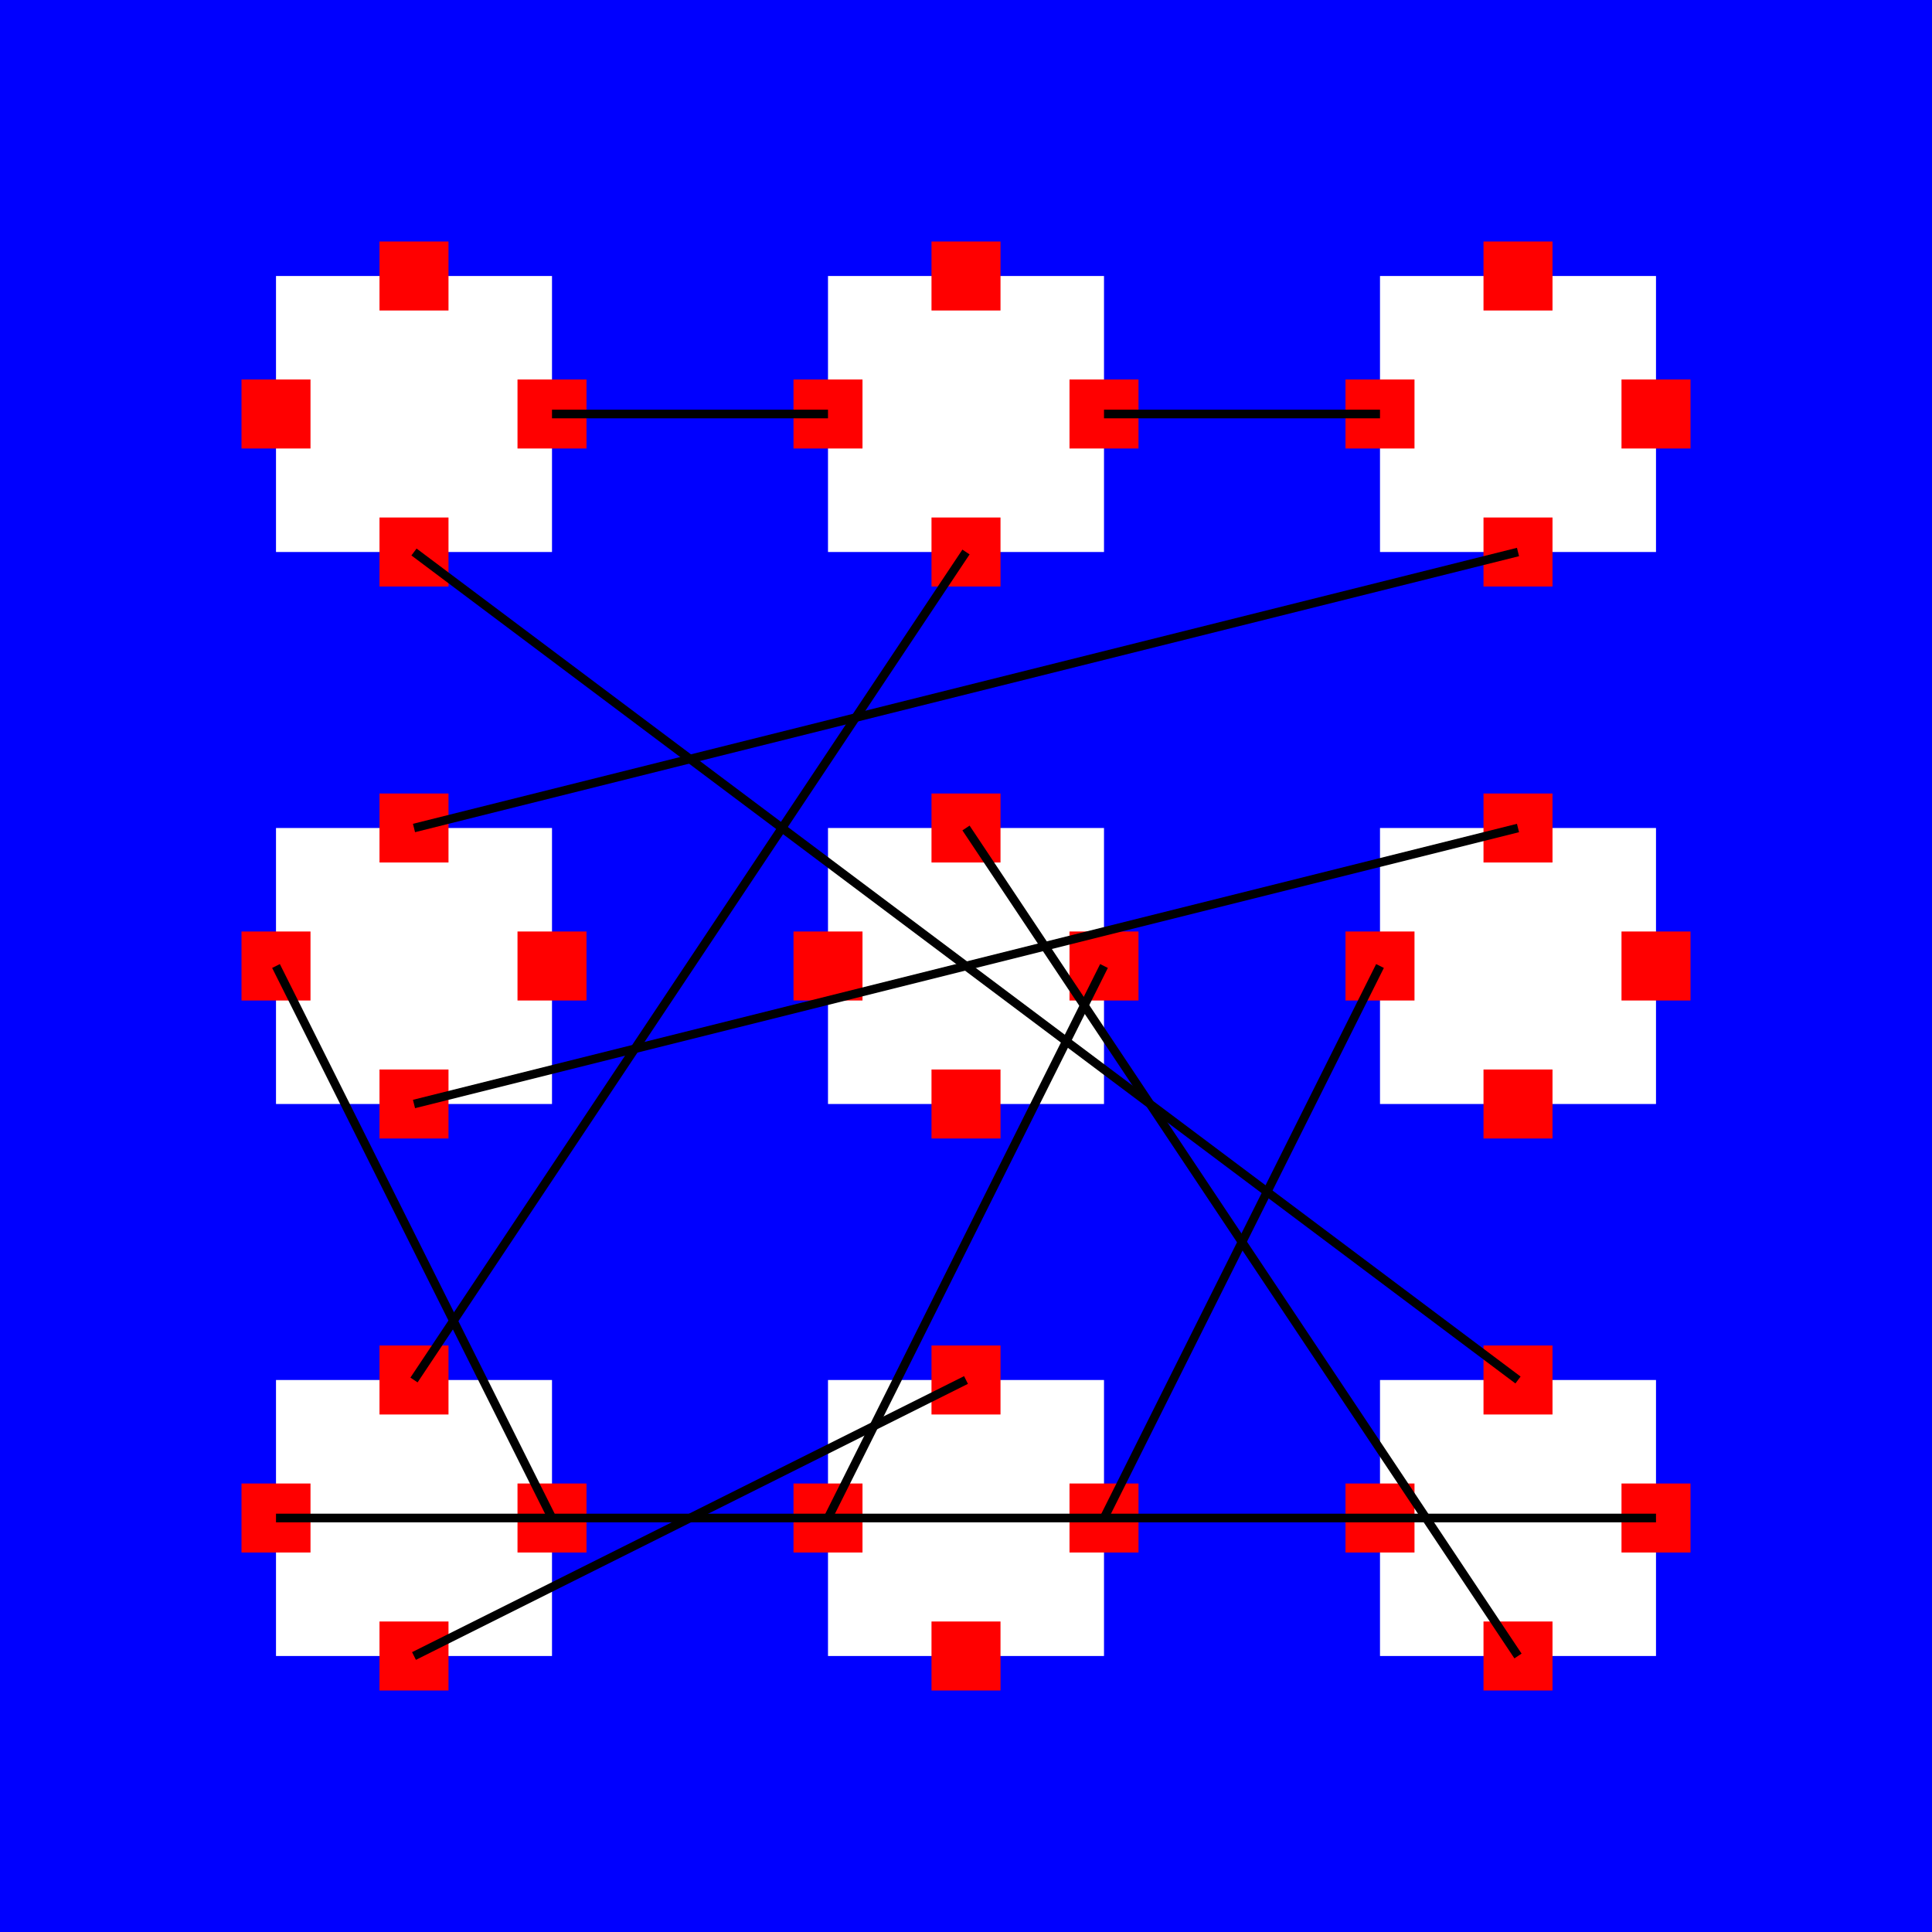
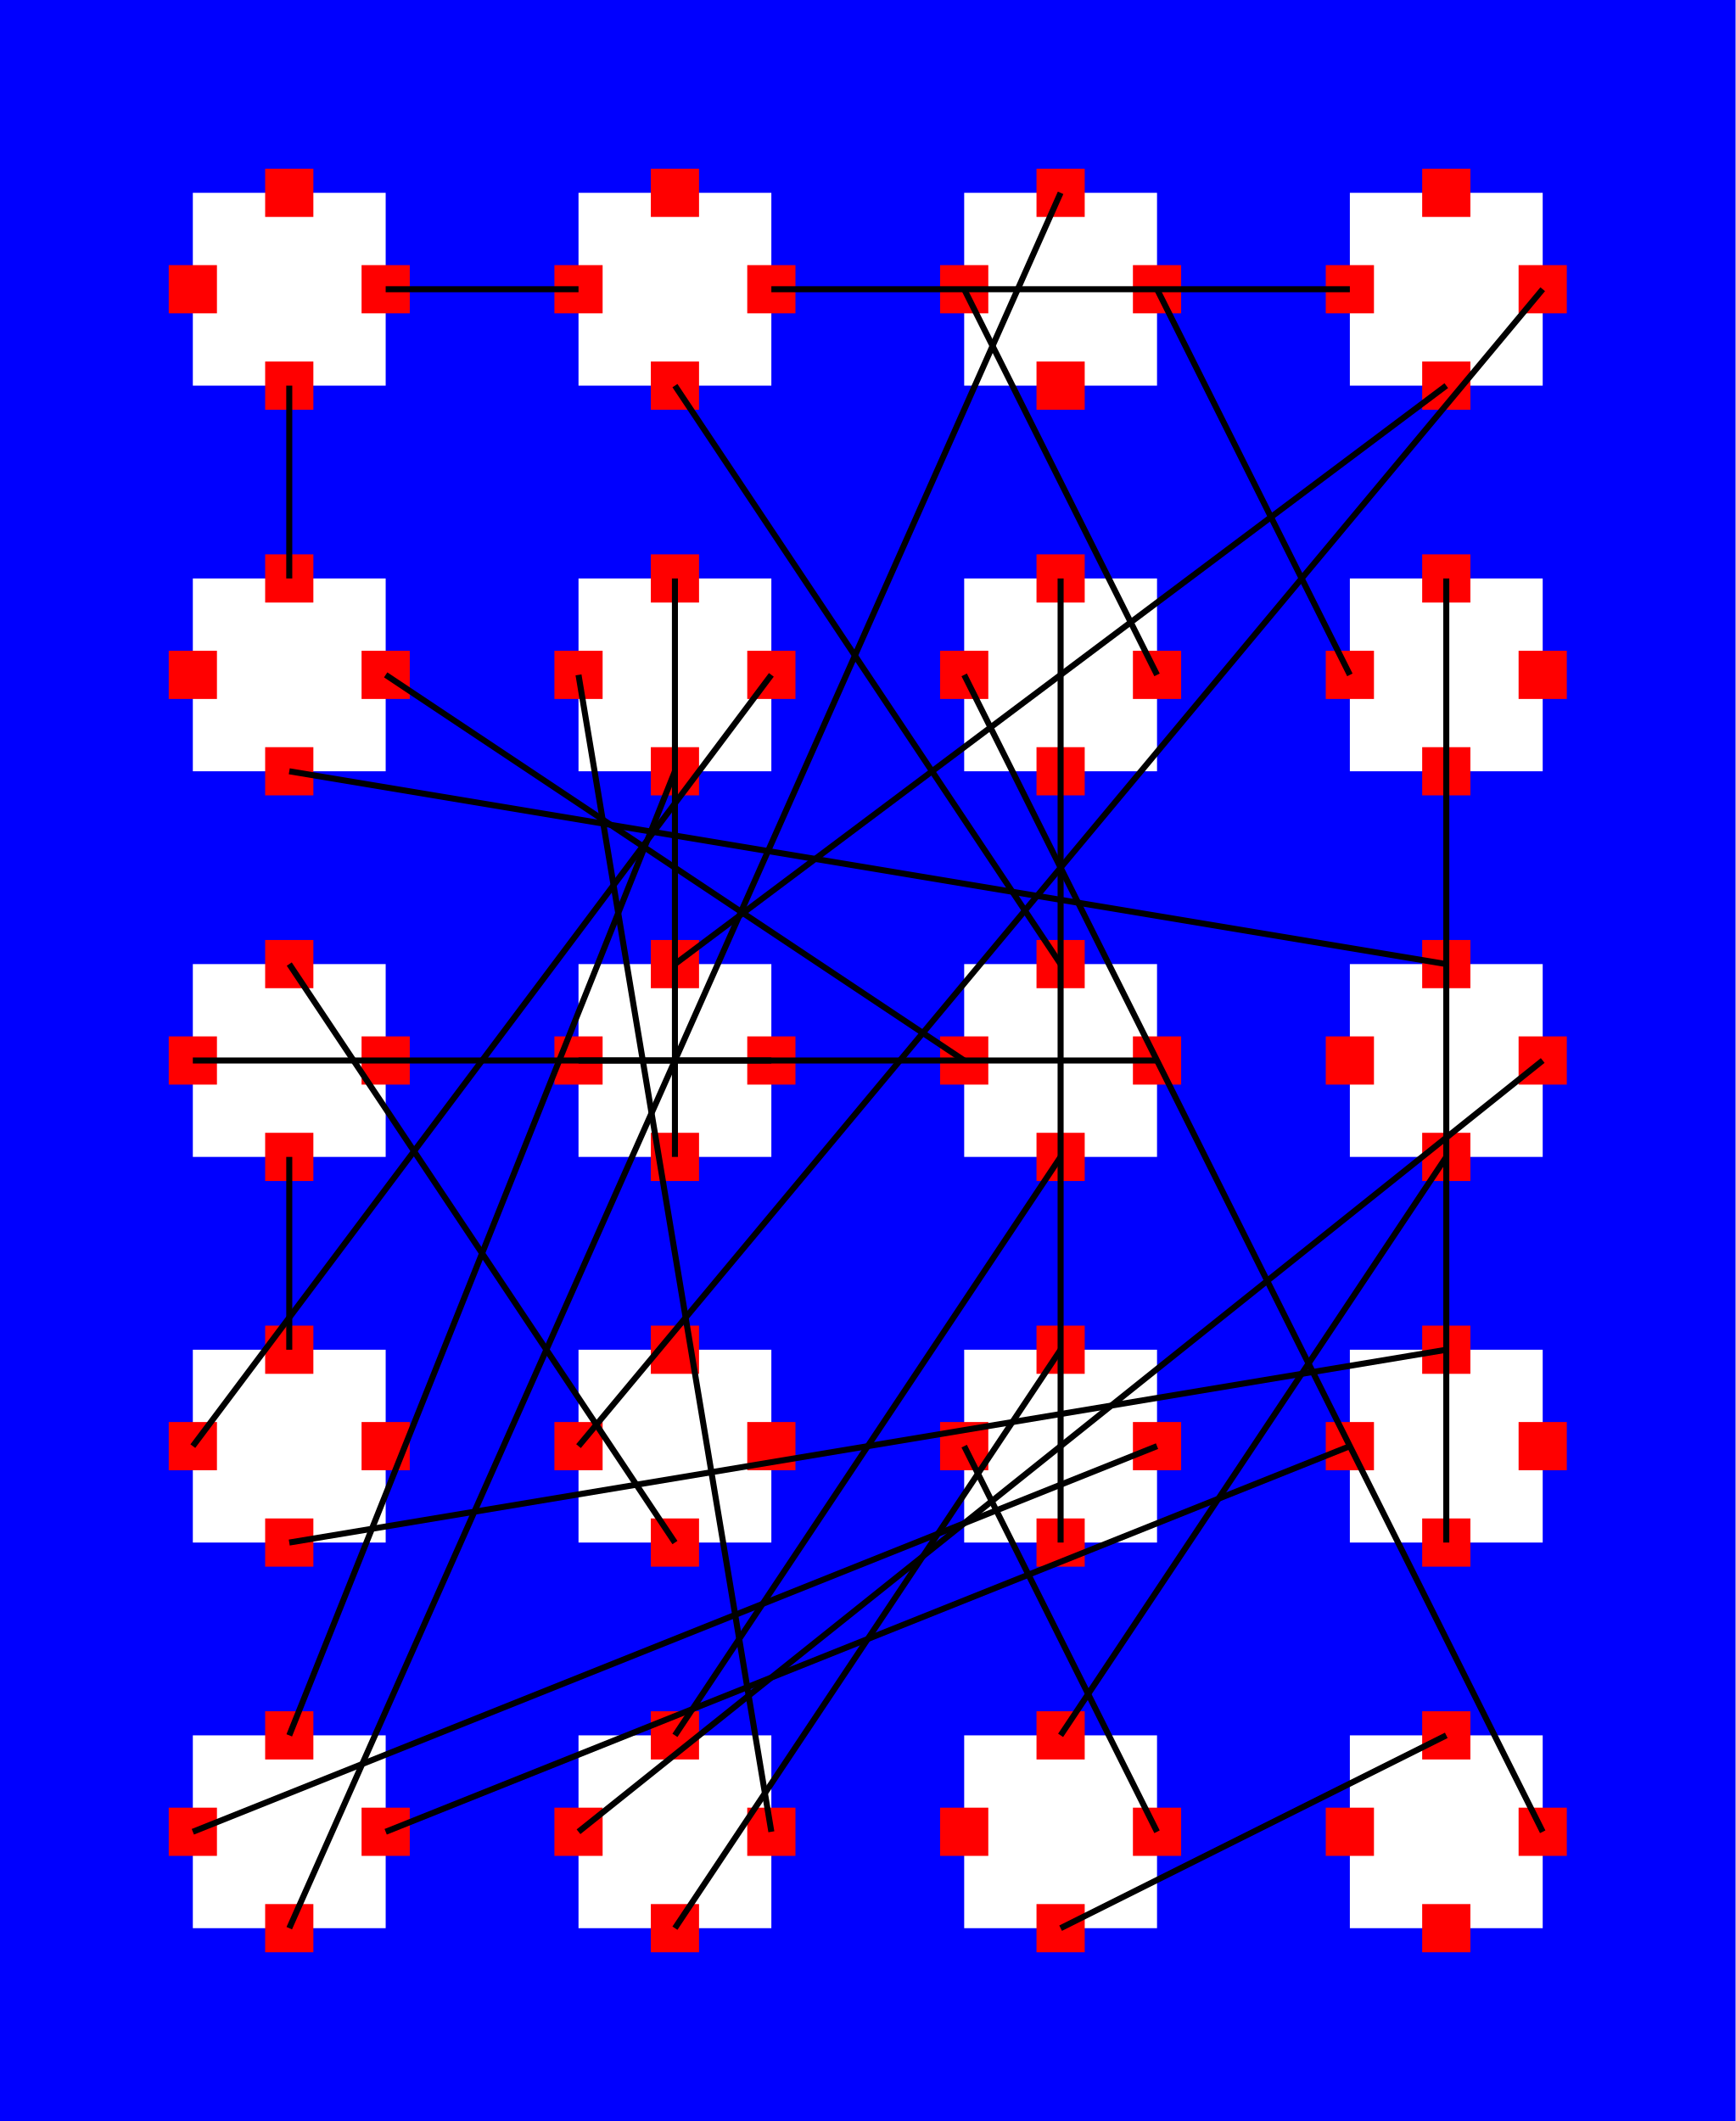
- <svg xmlns="http://www.w3.org/2000/svg" width="224" height="224" viewBox="0 0 224 224">
+ <svg xmlns="http://www.w3.org/2000/svg" width="288" height="352" viewBox="0 0 288 352">
  <defs>
</defs>
-   <rect x="0" y="0" width="224" height="224" fill="blue" />
+   <rect x="0" y="0" width="288" height="352" fill="blue" />
  <rect x="32" y="32" width="32" height="32" fill="white" />
  <rect x="44.0" y="60.0" width="8.0" height="8.0" fill="red" />
  <rect x="60.0" y="44.0" width="8.0" height="8.0" fill="red" />
  <rect x="44.0" y="28.0" width="8.0" height="8.0" fill="red" />
  <rect x="28.0" y="44.0" width="8.0" height="8.0" fill="red" />
  <rect x="96" y="32" width="32" height="32" fill="white" />
  <rect x="108.0" y="60.0" width="8.0" height="8.0" fill="red" />
  <rect x="124.0" y="44.0" width="8.0" height="8.0" fill="red" />
  <rect x="108.0" y="28.0" width="8.0" height="8.0" fill="red" />
  <rect x="92.0" y="44.0" width="8.0" height="8.0" fill="red" />
+   <rect x="224" y="32" width="32" height="32" fill="white" />
+   <rect x="236.0" y="60.0" width="8.0" height="8.0" fill="red" />
+   <rect x="252.0" y="44.0" width="8.0" height="8.0" fill="red" />
+   <rect x="236.0" y="28.0" width="8.0" height="8.0" fill="red" />
+   <rect x="220.0" y="44.0" width="8.0" height="8.0" fill="red" />
+   <rect x="96" y="224" width="32" height="32" fill="white" />
+   <rect x="108.0" y="252.0" width="8.0" height="8.0" fill="red" />
+   <rect x="124.0" y="236.0" width="8.0" height="8.0" fill="red" />
+   <rect x="108.0" y="220.0" width="8.0" height="8.0" fill="red" />
+   <rect x="92.0" y="236.0" width="8.0" height="8.0" fill="red" />
+   <rect x="32" y="96" width="32" height="32" fill="white" />
+   <rect x="44.0" y="124.0" width="8.0" height="8.0" fill="red" />
+   <rect x="60.0" y="108.0" width="8.0" height="8.0" fill="red" />
+   <rect x="44.0" y="92.0" width="8.0" height="8.0" fill="red" />
+   <rect x="28.0" y="108.0" width="8.0" height="8.0" fill="red" />
+   <rect x="160" y="160" width="32" height="32" fill="white" />
+   <rect x="172.0" y="188.0" width="8.0" height="8.0" fill="red" />
+   <rect x="188.0" y="172.0" width="8.0" height="8.0" fill="red" />
+   <rect x="172.0" y="156.0" width="8.0" height="8.0" fill="red" />
+   <rect x="156.0" y="172.0" width="8.0" height="8.0" fill="red" />
+   <rect x="96" y="160" width="32" height="32" fill="white" />
+   <rect x="108.0" y="188.0" width="8.0" height="8.0" fill="red" />
+   <rect x="124.0" y="172.0" width="8.0" height="8.0" fill="red" />
+   <rect x="108.0" y="156.0" width="8.0" height="8.0" fill="red" />
+   <rect x="92.0" y="172.0" width="8.0" height="8.0" fill="red" />
+   <rect x="32" y="160" width="32" height="32" fill="white" />
+   <rect x="44.0" y="188.0" width="8.0" height="8.0" fill="red" />
+   <rect x="60.0" y="172.0" width="8.0" height="8.0" fill="red" />
+   <rect x="44.0" y="156.0" width="8.0" height="8.0" fill="red" />
+   <rect x="28.0" y="172.0" width="8.0" height="8.0" fill="red" />
+   <rect x="224" y="160" width="32" height="32" fill="white" />
+   <rect x="236.0" y="188.0" width="8.0" height="8.0" fill="red" />
+   <rect x="252.0" y="172.0" width="8.0" height="8.0" fill="red" />
+   <rect x="236.0" y="156.0" width="8.0" height="8.0" fill="red" />
+   <rect x="220.0" y="172.0" width="8.0" height="8.0" fill="red" />
+   <rect x="96" y="288" width="32" height="32" fill="white" />
+   <rect x="108.0" y="316.0" width="8.0" height="8.0" fill="red" />
+   <rect x="124.0" y="300.0" width="8.0" height="8.0" fill="red" />
+   <rect x="108.0" y="284.0" width="8.0" height="8.0" fill="red" />
+   <rect x="92.0" y="300.0" width="8.0" height="8.0" fill="red" />
+   <rect x="96" y="96" width="32" height="32" fill="white" />
+   <rect x="108.0" y="124.0" width="8.0" height="8.0" fill="red" />
+   <rect x="124.0" y="108.0" width="8.0" height="8.0" fill="red" />
+   <rect x="108.0" y="92.0" width="8.0" height="8.0" fill="red" />
+   <rect x="92.0" y="108.0" width="8.0" height="8.0" fill="red" />
+   <rect x="32" y="224" width="32" height="32" fill="white" />
+   <rect x="44.0" y="252.0" width="8.0" height="8.0" fill="red" />
+   <rect x="60.0" y="236.0" width="8.0" height="8.0" fill="red" />
+   <rect x="44.0" y="220.0" width="8.0" height="8.0" fill="red" />
+   <rect x="28.0" y="236.0" width="8.0" height="8.0" fill="red" />
+   <rect x="160" y="288" width="32" height="32" fill="white" />
+   <rect x="172.0" y="316.0" width="8.0" height="8.0" fill="red" />
+   <rect x="188.0" y="300.0" width="8.0" height="8.0" fill="red" />
+   <rect x="172.0" y="284.0" width="8.0" height="8.0" fill="red" />
+   <rect x="156.0" y="300.0" width="8.0" height="8.0" fill="red" />
+   <rect x="160" y="224" width="32" height="32" fill="white" />
+   <rect x="172.0" y="252.0" width="8.0" height="8.0" fill="red" />
+   <rect x="188.0" y="236.0" width="8.0" height="8.0" fill="red" />
+   <rect x="172.0" y="220.0" width="8.0" height="8.0" fill="red" />
+   <rect x="156.0" y="236.0" width="8.0" height="8.0" fill="red" />
+   <rect x="32" y="288" width="32" height="32" fill="white" />
+   <rect x="44.0" y="316.0" width="8.0" height="8.0" fill="red" />
+   <rect x="60.0" y="300.0" width="8.0" height="8.0" fill="red" />
+   <rect x="44.0" y="284.0" width="8.0" height="8.0" fill="red" />
+   <rect x="28.0" y="300.0" width="8.0" height="8.0" fill="red" />
+   <rect x="224" y="224" width="32" height="32" fill="white" />
+   <rect x="236.0" y="252.0" width="8.0" height="8.0" fill="red" />
+   <rect x="252.0" y="236.0" width="8.0" height="8.0" fill="red" />
+   <rect x="236.0" y="220.0" width="8.0" height="8.0" fill="red" />
+   <rect x="220.0" y="236.0" width="8.0" height="8.0" fill="red" />
+   <rect x="224" y="288" width="32" height="32" fill="white" />
+   <rect x="236.0" y="316.0" width="8.0" height="8.0" fill="red" />
+   <rect x="252.0" y="300.0" width="8.0" height="8.0" fill="red" />
+   <rect x="236.0" y="284.0" width="8.0" height="8.0" fill="red" />
+   <rect x="220.0" y="300.0" width="8.0" height="8.0" fill="red" />
+   <rect x="160" y="96" width="32" height="32" fill="white" />
+   <rect x="172.0" y="124.0" width="8.0" height="8.0" fill="red" />
+   <rect x="188.0" y="108.0" width="8.0" height="8.0" fill="red" />
+   <rect x="172.0" y="92.0" width="8.0" height="8.0" fill="red" />
+   <rect x="156.0" y="108.0" width="8.0" height="8.0" fill="red" />
  <rect x="160" y="32" width="32" height="32" fill="white" />
  <rect x="172.0" y="60.0" width="8.0" height="8.0" fill="red" />
  <rect x="188.0" y="44.0" width="8.0" height="8.0" fill="red" />
  <rect x="172.0" y="28.0" width="8.0" height="8.0" fill="red" />
  <rect x="156.0" y="44.0" width="8.0" height="8.0" fill="red" />
-   <rect x="160" y="160" width="32" height="32" fill="white" />
-   <rect x="172.0" y="188.0" width="8.0" height="8.0" fill="red" />
-   <rect x="188.0" y="172.0" width="8.0" height="8.0" fill="red" />
-   <rect x="172.0" y="156.0" width="8.0" height="8.0" fill="red" />
-   <rect x="156.0" y="172.0" width="8.0" height="8.0" fill="red" />
-   <rect x="32" y="160" width="32" height="32" fill="white" />
-   <rect x="44.0" y="188.0" width="8.0" height="8.0" fill="red" />
-   <rect x="60.0" y="172.0" width="8.0" height="8.0" fill="red" />
-   <rect x="44.0" y="156.0" width="8.0" height="8.0" fill="red" />
-   <rect x="28.0" y="172.0" width="8.0" height="8.0" fill="red" />
-   <rect x="32" y="96" width="32" height="32" fill="white" />
-   <rect x="44.0" y="124.0" width="8.0" height="8.0" fill="red" />
-   <rect x="60.0" y="108.0" width="8.0" height="8.0" fill="red" />
-   <rect x="44.0" y="92.0" width="8.0" height="8.0" fill="red" />
-   <rect x="28.0" y="108.0" width="8.0" height="8.0" fill="red" />
-   <rect x="96" y="96" width="32" height="32" fill="white" />
-   <rect x="108.0" y="124.0" width="8.0" height="8.0" fill="red" />
-   <rect x="124.0" y="108.0" width="8.0" height="8.0" fill="red" />
-   <rect x="108.0" y="92.0" width="8.0" height="8.0" fill="red" />
-   <rect x="92.0" y="108.0" width="8.0" height="8.0" fill="red" />
-   <rect x="96" y="160" width="32" height="32" fill="white" />
-   <rect x="108.0" y="188.0" width="8.0" height="8.0" fill="red" />
-   <rect x="124.0" y="172.0" width="8.0" height="8.0" fill="red" />
-   <rect x="108.0" y="156.0" width="8.0" height="8.0" fill="red" />
-   <rect x="92.0" y="172.0" width="8.0" height="8.0" fill="red" />
-   <rect x="160" y="96" width="32" height="32" fill="white" />
-   <rect x="172.0" y="124.0" width="8.0" height="8.0" fill="red" />
-   <rect x="188.0" y="108.0" width="8.0" height="8.0" fill="red" />
-   <rect x="172.0" y="92.0" width="8.0" height="8.0" fill="red" />
-   <rect x="156.0" y="108.0" width="8.0" height="8.0" fill="red" />
+   <rect x="224" y="96" width="32" height="32" fill="white" />
+   <rect x="236.0" y="124.0" width="8.0" height="8.0" fill="red" />
+   <rect x="252.0" y="108.0" width="8.0" height="8.0" fill="red" />
+   <rect x="236.0" y="92.0" width="8.0" height="8.0" fill="red" />
+   <rect x="220.0" y="108.0" width="8.0" height="8.0" fill="red" />
  <path d="M64.0,48.0 L96.0,48.0" stroke="black" stroke-width="1" />
-   <path d="M48.0,64.0 L176.0,160.0" stroke="black" stroke-width="1" />
-   <path d="M128.0,48.0 L160.0,48.0" stroke="black" stroke-width="1" />
-   <path d="M112.0,64.0 L48.0,160.0" stroke="black" stroke-width="1" />
-   <path d="M176.0,64.0 L48.0,96.0" stroke="black" stroke-width="1" />
-   <path d="M192.0,176.0 L32.0,176.0" stroke="black" stroke-width="1" />
-   <path d="M176.0,192.0 L112.0,96.0" stroke="black" stroke-width="1" />
-   <path d="M64.0,176.0 L32.0,112.0" stroke="black" stroke-width="1" />
-   <path d="M48.0,192.0 L112.0,160.0" stroke="black" stroke-width="1" />
-   <path d="M48.0,128.0 L176.0,96.0" stroke="black" stroke-width="1" />
-   <path d="M128.0,112.0 L96.0,176.0" stroke="black" stroke-width="1" />
-   <path d="M128.0,176.0 L160.0,112.0" stroke="black" stroke-width="1" />
+   <path d="M48.0,64.0 L48.0,96.0" stroke="black" stroke-width="1" />
+   <path d="M128.0,48.0 L224.0,48.0" stroke="black" stroke-width="1" />
+   <path d="M112.0,64.0 L176.0,160.0" stroke="black" stroke-width="1" />
+   <path d="M256.0,48.0 L96.0,240.0" stroke="black" stroke-width="1" />
+   <path d="M240.0,64.0 L112.0,160.0" stroke="black" stroke-width="1" />
+   <path d="M112.0,256.0 L48.0,160.0" stroke="black" stroke-width="1" />
+   <path d="M64.0,112.0 L160.0,176.0" stroke="black" stroke-width="1" />
+   <path d="M48.0,128.0 L240.0,160.0" stroke="black" stroke-width="1" />
+   <path d="M192.0,176.0 L96.0,176.0" stroke="black" stroke-width="1" />
+   <path d="M176.0,192.0 L112.0,288.0" stroke="black" stroke-width="1" />
+   <path d="M128.0,176.0 L32.0,176.0" stroke="black" stroke-width="1" />
+   <path d="M112.0,192.0 L112.0,96.0" stroke="black" stroke-width="1" />
+   <path d="M48.0,192.0 L48.0,224.0" stroke="black" stroke-width="1" />
+   <path d="M256.0,176.0 L96.0,304.0" stroke="black" stroke-width="1" />
+   <path d="M240.0,192.0 L176.0,288.0" stroke="black" stroke-width="1" />
+   <path d="M128.0,304.0 L96.0,112.0" stroke="black" stroke-width="1" />
+   <path d="M112.0,320.0 L176.0,224.0" stroke="black" stroke-width="1" />
+   <path d="M128.0,112.0 L32.0,240.0" stroke="black" stroke-width="1" />
+   <path d="M112.0,128.0 L48.0,288.0" stroke="black" stroke-width="1" />
+   <path d="M48.0,256.0 L240.0,224.0" stroke="black" stroke-width="1" />
+   <path d="M192.0,304.0 L160.0,240.0" stroke="black" stroke-width="1" />
+   <path d="M176.0,320.0 L240.0,288.0" stroke="black" stroke-width="1" />
+   <path d="M192.0,240.0 L32.0,304.0" stroke="black" stroke-width="1" />
+   <path d="M176.0,256.0 L176.0,96.0" stroke="black" stroke-width="1" />
+   <path d="M64.0,304.0 L224.0,240.0" stroke="black" stroke-width="1" />
+   <path d="M48.0,320.0 L176.0,32.0" stroke="black" stroke-width="1" />
+   <path d="M240.0,256.0 L240.0,96.0" stroke="black" stroke-width="1" />
+   <path d="M256.0,304.0 L160.0,112.0" stroke="black" stroke-width="1" />
+   <path d="M192.0,112.0 L160.0,48.0" stroke="black" stroke-width="1" />
+   <path d="M192.0,48.0 L224.0,112.0" stroke="black" stroke-width="1" />
</svg>
